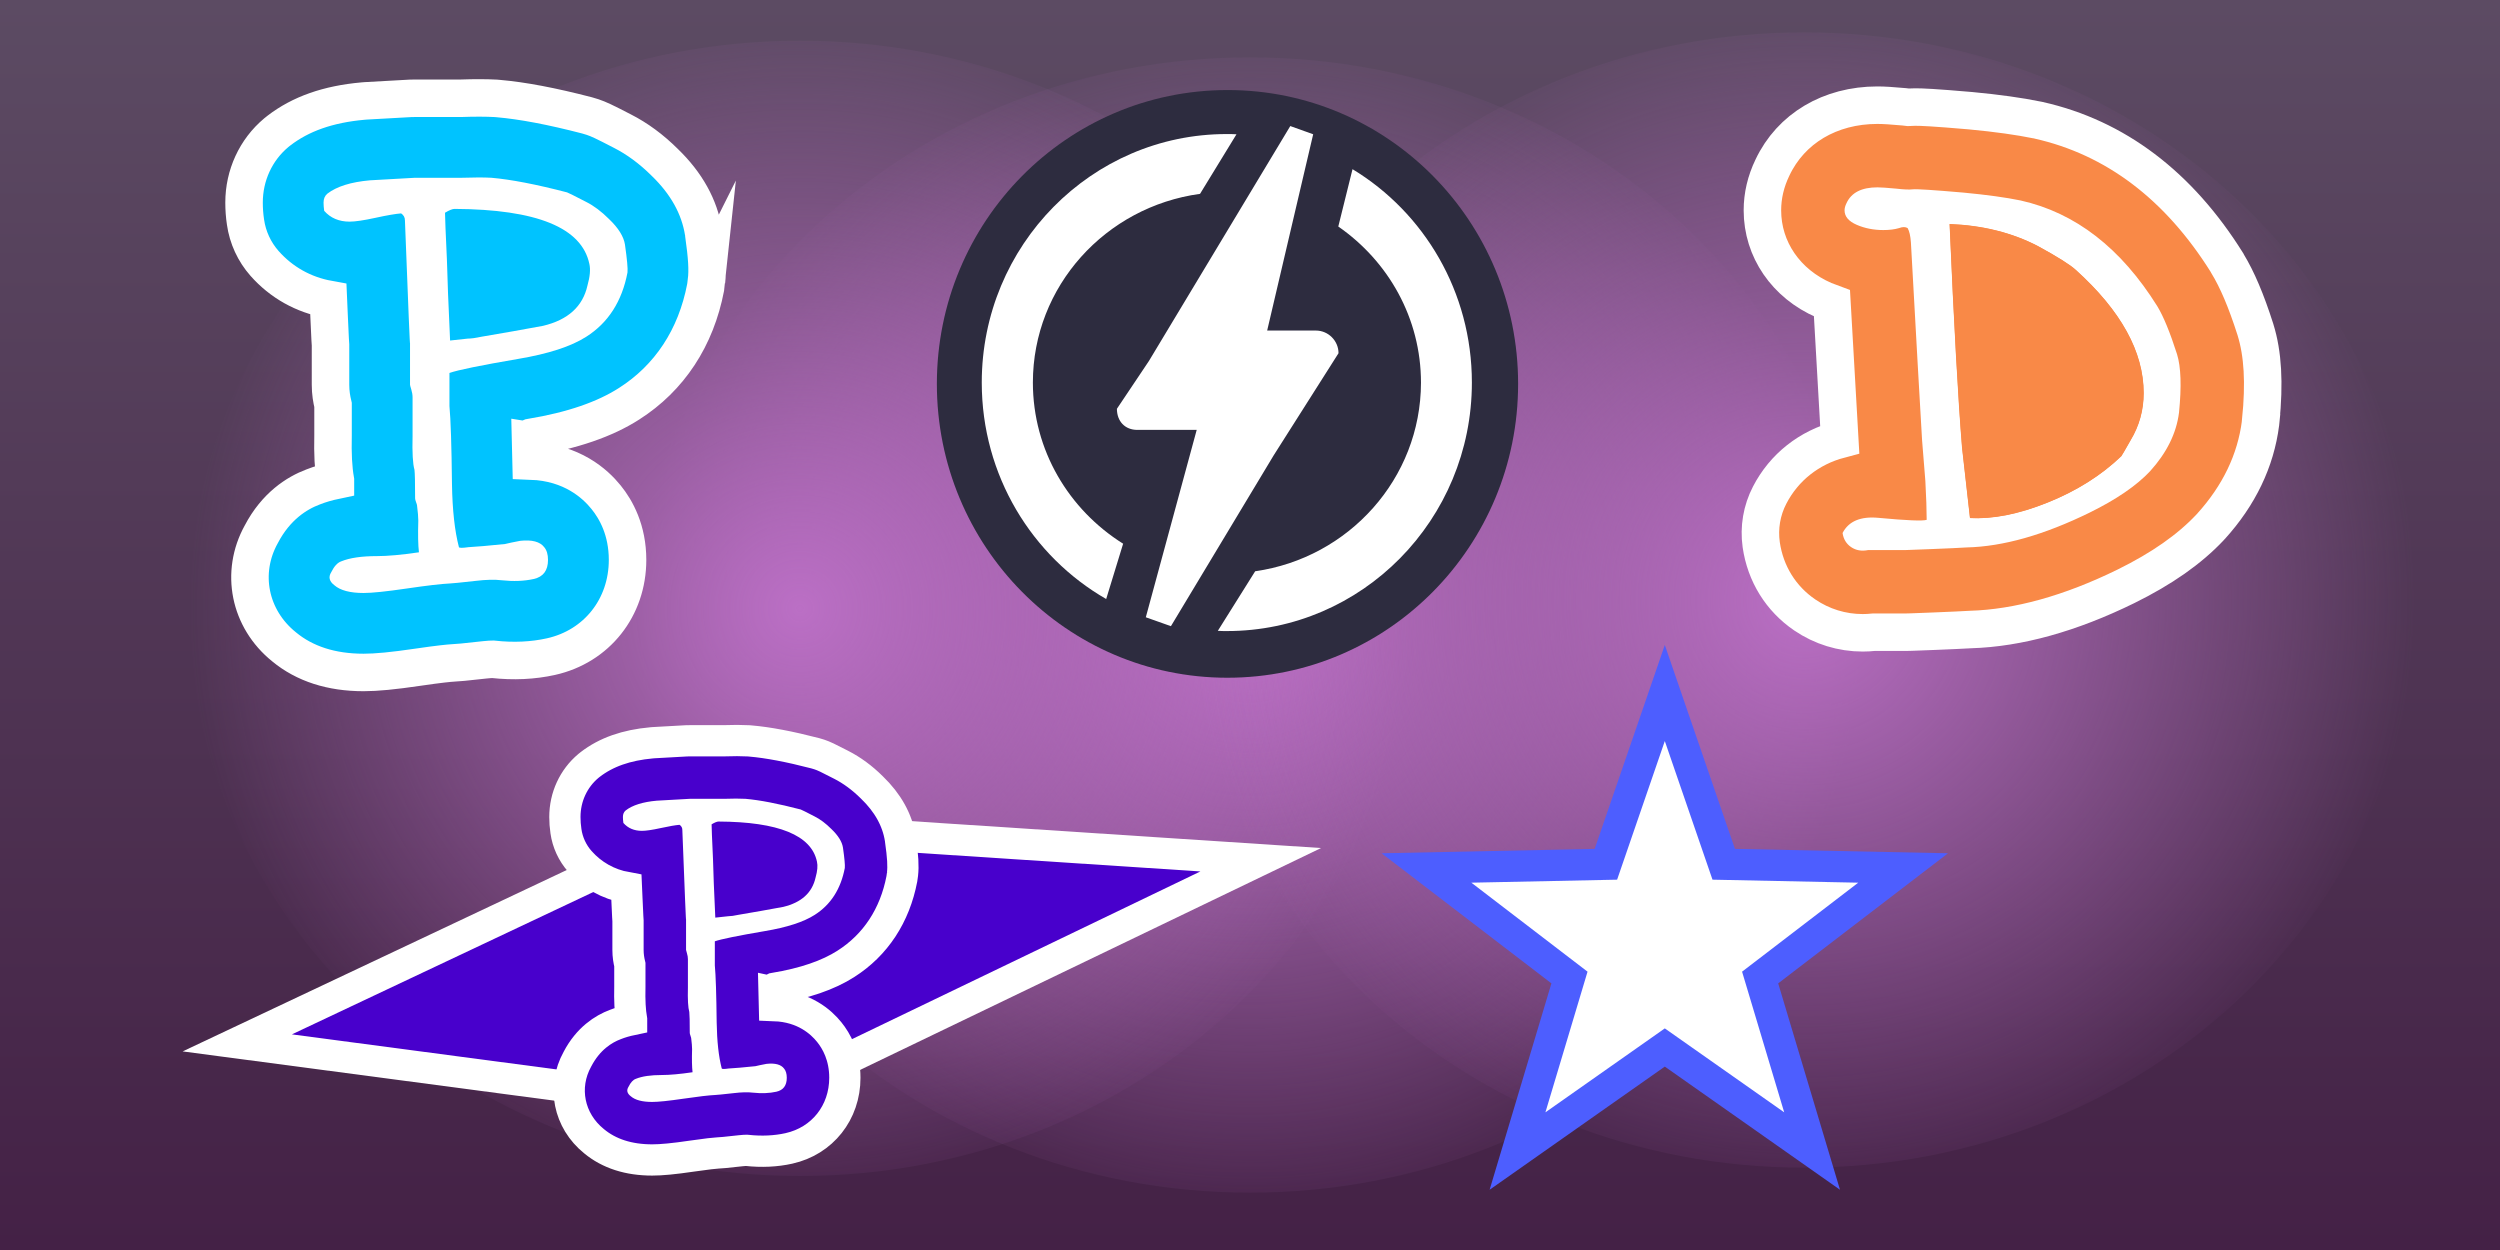
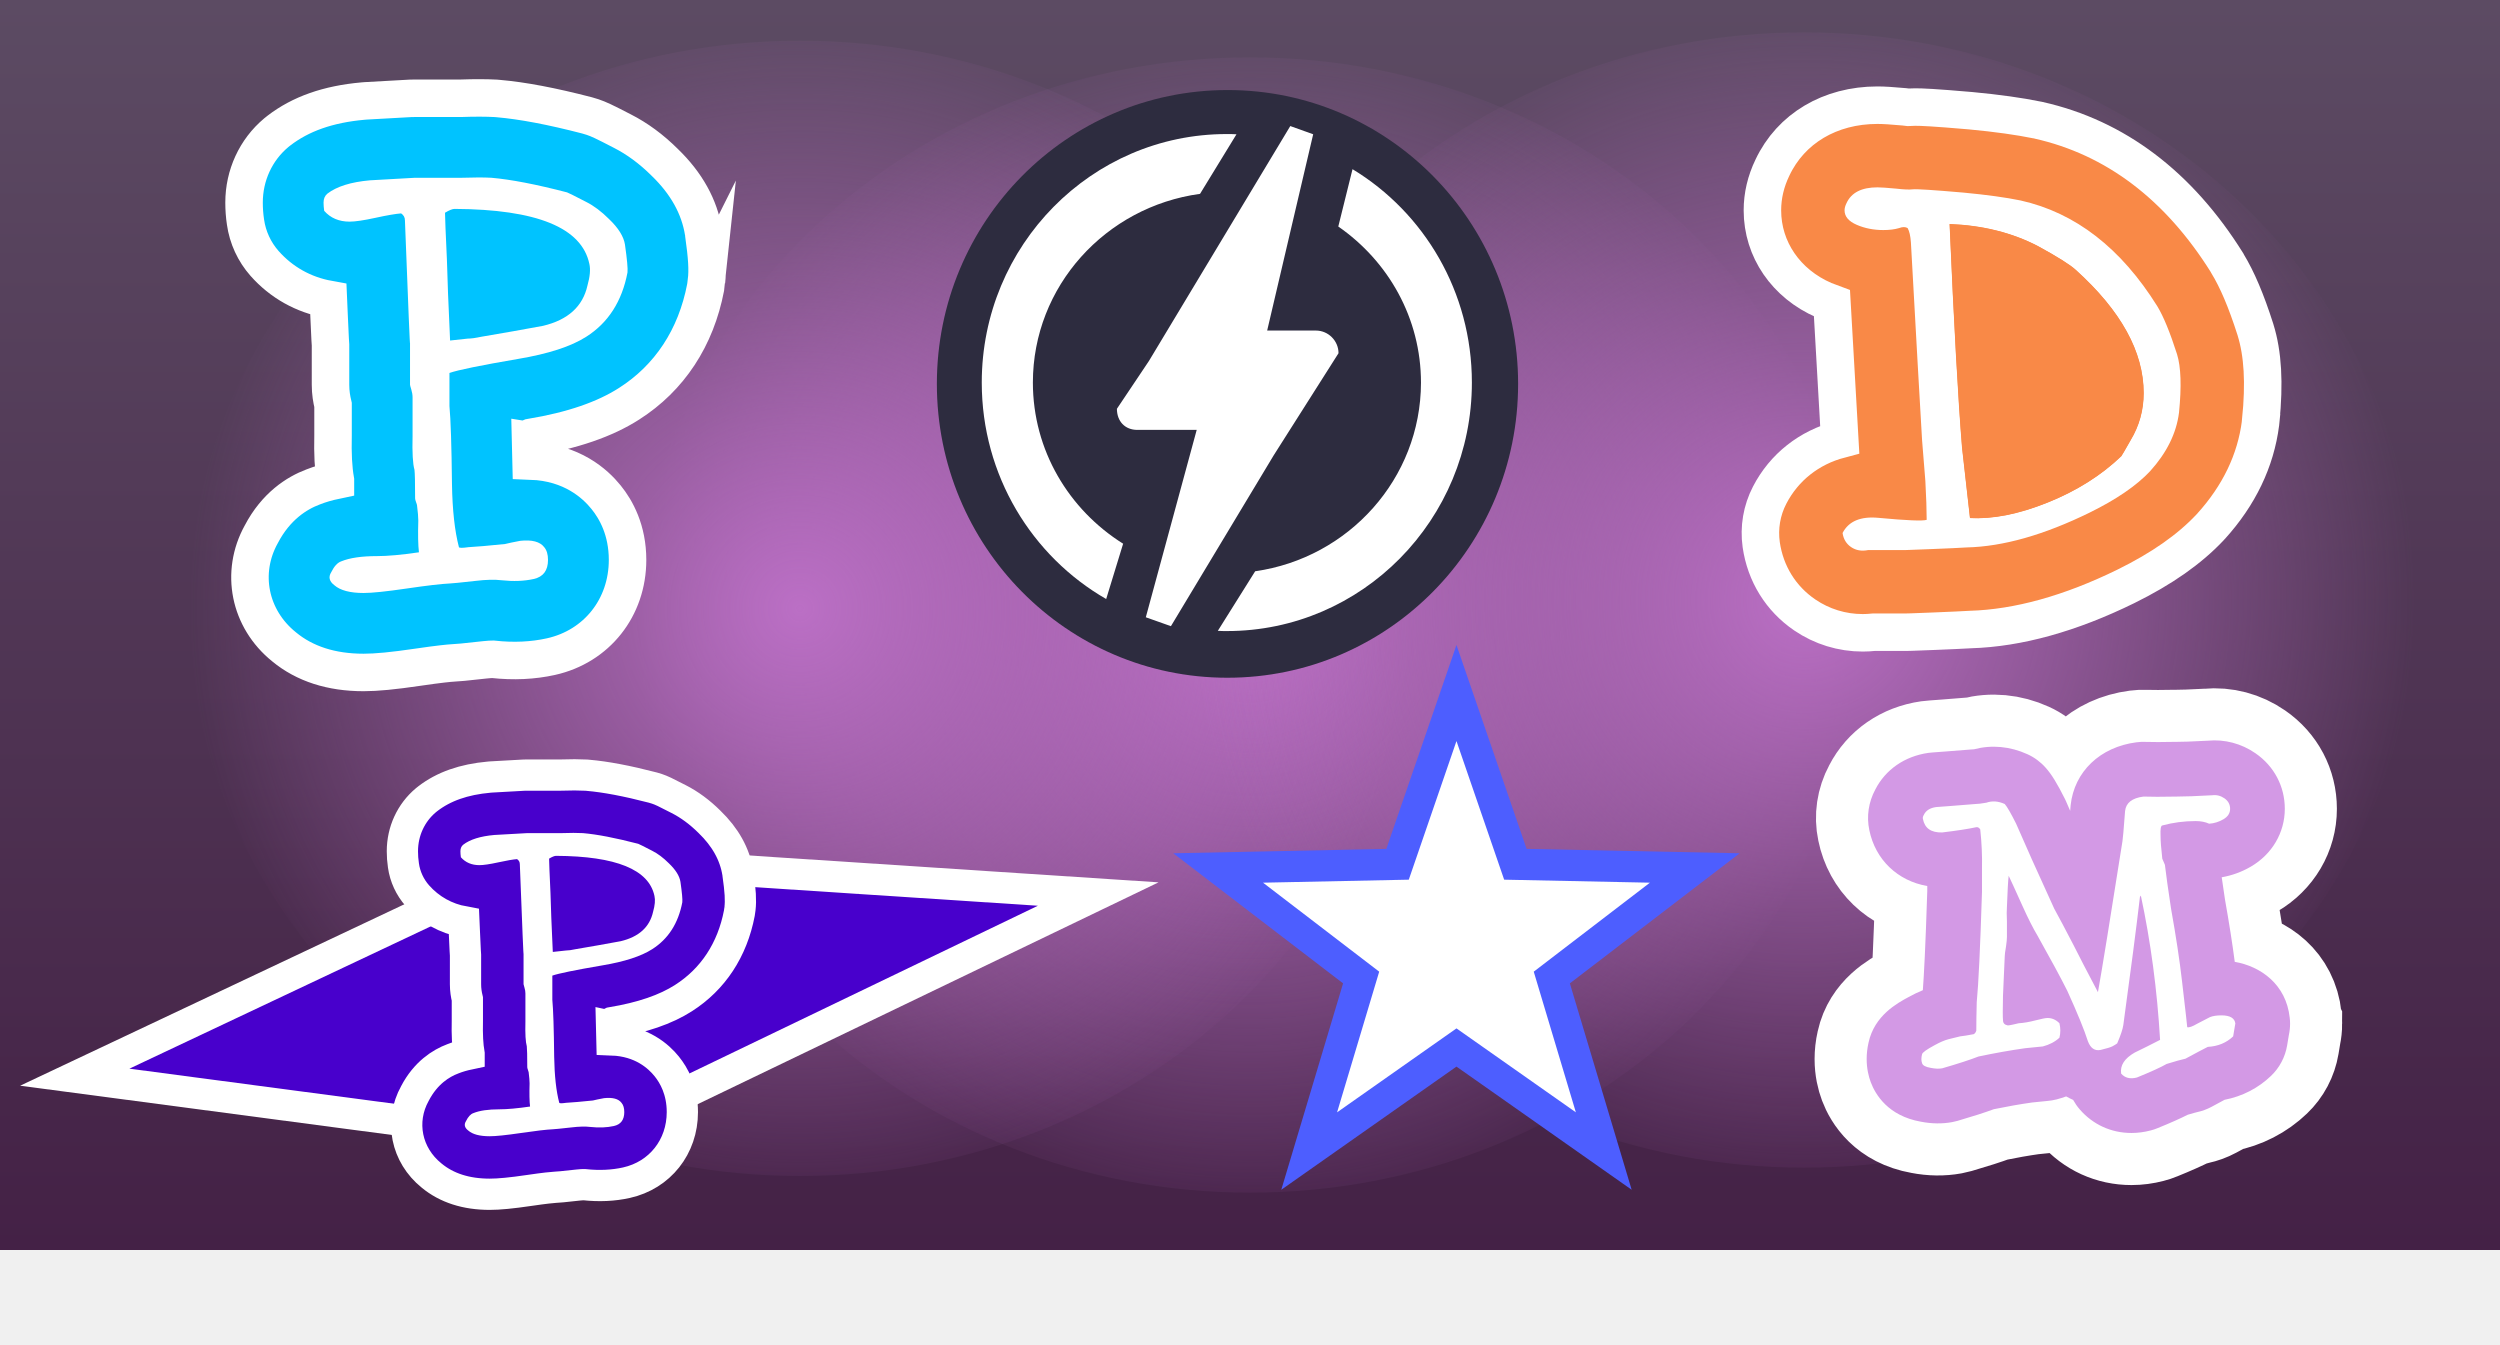
- <svg xmlns="http://www.w3.org/2000/svg" version="1.1" width="600" height="300" viewBox="0,0,600,300">
+ <svg xmlns="http://www.w3.org/2000/svg" version="1.1" width="600" height="322.714" viewBox="0,0,600,322.714">
  <defs>
-     <linearGradient x1="300" y1="0" x2="300" y2="300" gradientUnits="userSpaceOnUse" id="color-1">
+     <linearGradient x1="320" y1="30" x2="320" y2="330" gradientUnits="userSpaceOnUse" id="color-1">
      <stop offset="0" stop-color="#5c4b63" />
      <stop offset="1" stop-color="#442146" />
    </linearGradient>
-     <radialGradient cx="300" cy="150" r="146.65" gradientUnits="userSpaceOnUse" id="color-2">
+     <radialGradient cx="320" cy="180" r="146.65" gradientUnits="userSpaceOnUse" id="color-2">
      <stop offset="0" stop-color="#bb6fc5" />
      <stop offset="1" stop-color="#bb6fc5" stop-opacity="0" />
    </radialGradient>
-     <radialGradient cx="192" cy="146" r="146.65" gradientUnits="userSpaceOnUse" id="color-3">
+     <radialGradient cx="212" cy="176" r="146.65" gradientUnits="userSpaceOnUse" id="color-3">
      <stop offset="0" stop-color="#bb6fc5" />
      <stop offset="1" stop-color="#bb6fc5" stop-opacity="0" />
    </radialGradient>
-     <radialGradient cx="433" cy="144" r="146.65" gradientUnits="userSpaceOnUse" id="color-4">
+     <radialGradient cx="453" cy="174" r="146.65" gradientUnits="userSpaceOnUse" id="color-4">
      <stop offset="0" stop-color="#bb6fc5" />
      <stop offset="1" stop-color="#bb6fc5" stop-opacity="0" />
    </radialGradient>
  </defs>
-   <g stroke-miterlimit="10">
-     <path d="M0,300v-300h600v300z" fill="url(#color-1)" stroke="none" stroke-width="NaN" stroke-linecap="butt" />
-     <path d="M446.65,150c0,75.241 -65.657,136.237 -146.65,136.237c-80.992,0 -146.65,-60.995 -146.65,-136.237c0,-75.241 65.657,-136.237 146.65,-136.237c80.992,0 146.65,60.995 146.65,136.237z" fill="url(#color-2)" stroke="none" stroke-width="NaN" stroke-linecap="butt" />
-     <path d="M338.65,146c0,75.241 -65.657,136.237 -146.65,136.237c-80.992,0 -146.65,-60.995 -146.65,-136.237c0,-75.241 65.657,-136.237 146.65,-136.237c80.992,0 146.65,60.995 146.65,136.237z" fill="url(#color-3)" stroke="none" stroke-width="NaN" stroke-linecap="butt" />
-     <path d="M579.65,144c0,75.241 -65.657,136.237 -146.65,136.237c-80.992,0 -146.65,-60.995 -146.65,-136.237c0,-75.241 65.657,-136.237 146.65,-136.237c80.992,0 146.65,60.995 146.65,136.237z" fill="url(#color-4)" stroke="none" stroke-width="NaN" stroke-linecap="butt" />
-     <path d="M399.553,166.326l14.14,41.101l43.058,0.887l-34.319,26.289l12.471,41.649l-35.35,-24.854l-35.35,24.854l12.471,-41.649l-34.319,-26.289l43.058,-0.887z" fill="#ffffff" stroke="#4d5eff" stroke-width="7.5" stroke-linecap="butt" />
-     <g stroke-linecap="butt">
-       <path d="M169.558,67.495c-0.052,0.503 -0.122,0.989 -0.208,1.475c-2.308,12.093 -8.657,21.739 -18.373,27.933c-5.847,3.747 -13.567,6.402 -23.526,8.068c-0.035,0.017 -0.069,0.017 -0.104,0.017c0.052,1.7 0.104,3.591 0.139,5.656c9.733,0.364 15.32,5.396 17.974,8.692c2.412,2.967 5.153,7.911 5.153,15.042c0,11.433 -7.391,20.767 -18.39,23.214c-4.285,0.954 -8.952,1.18 -13.88,0.642h-0.104c-0.295,0 -0.867,0.017 -1.839,0.121c-5.101,0.573 -6.679,0.711 -7.686,0.746c-0.885,0.052 -3.175,0.26 -8.38,1.024c-5.986,0.885 -10.011,1.267 -13.064,1.267c-7.738,0 -14.157,-2.065 -19.102,-6.159c-8.345,-6.731 -10.549,-17.818 -5.465,-26.996c3.539,-6.766 8.553,-9.907 12.422,-11.364c1.666,-0.659 3.47,-1.18 5.378,-1.579v-0.017c-0.503,-2.88 -0.677,-6.298 -0.573,-10.843v-7.235c-0.33,-1.371 -0.607,-2.967 -0.607,-4.858v-9.542c-0.035,-0.451 -0.07,-0.919 -0.087,-1.388c-0.07,-1.249 -0.156,-3.14 -0.26,-5.639c-0.035,-1.18 -0.087,-2.498 -0.156,-3.938c-5.968,-1.076 -11.294,-4.043 -15.337,-8.623c-2.446,-2.776 -4.043,-6.228 -4.563,-9.907c-0.243,-1.596 -0.347,-3.175 -0.347,-4.684c0,-6.541 2.811,-12.648 7.72,-16.76c0.208,-0.173 0.399,-0.33 0.607,-0.486c5.239,-4.043 11.85,-6.367 20.195,-7.113c0.208,-0.017 0.416,-0.035 0.607,-0.052l10.861,-0.607c0.347,-0.017 0.711,-0.017 1.058,-0.017h10.965c3.383,-0.121 6.072,-0.104 8.414,0.017c0.191,0.017 0.399,0.035 0.59,0.052c5.795,0.503 12.769,1.822 21.322,4.043c0.434,0.121 0.885,0.26 1.319,0.399c1.527,0.521 2.672,1.058 7.131,3.366c3.557,1.804 6.974,4.32 10.149,7.477c5.239,5.049 8.362,10.687 9.334,16.777c0,0.087 0.017,0.174 0.035,0.278c0.815,5.708 0.989,8.727 0.677,11.503z" fill="#00c3ff" stroke="#ffffff" stroke-width="9" />
-       <path d="M150.598,65.397c-1.319,6.919 -4.615,12.056 -9.884,15.413c-3.65,2.342 -9.126,4.12 -16.423,5.342c-8.925,1.527 -14.397,2.646 -16.423,3.359v7.934c0.304,3.258 0.507,9.514 0.607,18.77c0.101,6.206 0.658,11.242 1.669,15.108c0.101,0.205 0.859,0.205 2.275,0c1.919,-0.101 4.851,-0.356 8.794,-0.762c0.808,-0.203 2.021,-0.458 3.64,-0.763c2.83,-0.305 4.749,0.205 5.76,1.527c0.606,0.713 0.909,1.732 0.909,3.054c0,2.545 -1.143,4.07 -3.433,4.579c-2.288,0.51 -4.861,0.611 -7.707,0.305c-1.627,-0.201 -3.716,-0.153 -6.256,0.153c-3.662,0.408 -5.697,0.611 -6.105,0.611c-2.136,0.104 -5.621,0.512 -10.453,1.222c-4.832,0.71 -8.267,1.069 -10.3,1.069c-3.258,0 -5.599,-0.623 -7.021,-1.863c-1.22,-0.932 -1.476,-1.967 -0.762,-3.105c0.71,-1.45 1.527,-2.33 2.441,-2.639c2.035,-0.829 4.882,-1.244 8.546,-1.244c2.542,0 5.899,-0.302 10.073,-0.913c-0.205,-1.726 -0.255,-4.263 -0.153,-7.616c0,-0.81 -0.104,-2.032 -0.305,-3.657c0,-0.101 -0.076,-0.352 -0.231,-0.758c-0.153,-0.406 -0.229,-0.711 -0.229,-0.916c0,-3.758 -0.052,-6.041 -0.153,-6.855c-0.406,-1.421 -0.559,-4.11 -0.458,-8.073c0,-5.585 0,-8.68 0,-9.291c0,-0.611 -0.102,-1.244 -0.305,-1.905c-0.205,-0.658 -0.305,-1.041 -0.305,-1.142v-10.207c0,1.83 -0.408,-7.918 -1.222,-29.244c0,-0.71 -0.305,-1.268 -0.914,-1.676c-1.324,0.102 -3.383,0.458 -6.18,1.067c-2.799,0.611 -4.86,0.914 -6.18,0.914c-2.545,0 -4.579,-0.862 -6.105,-2.594c-0.102,-0.71 -0.153,-1.372 -0.153,-1.985c0,-0.914 0.305,-1.626 0.914,-2.136c2.238,-1.728 5.647,-2.797 10.226,-3.204c3.56,-0.203 7.174,-0.404 10.835,-0.611c0.508,0 1.221,0 2.136,0c0.916,0 1.577,0 1.985,0c0.814,0 3.206,0 7.174,0c2.847,-0.102 5.187,-0.102 7.02,0c4.677,0.406 10.734,1.577 18.161,3.508c0.305,0.104 1.83,0.866 4.579,2.288c1.83,0.916 3.662,2.288 5.493,4.121c2.236,2.136 3.51,4.173 3.815,6.105c0.508,3.558 0.711,5.796 0.609,6.711zM141.443,63.325c-1.834,-8.689 -12.615,-13.085 -32.351,-13.189c-0.51,0 -1.274,0.309 -2.288,0.919c0,1.024 0.153,4.806 0.458,11.348c0.101,4.296 0.356,10.736 0.76,19.322c0.2,0 1.619,-0.153 4.254,-0.461c0.808,0 1.921,-0.153 3.34,-0.46c4.863,-0.817 9.775,-1.686 14.738,-2.608c5.973,-1.429 9.518,-4.65 10.634,-9.66c0.609,-2.146 0.762,-3.881 0.456,-5.212z" fill="#ffffff" stroke="none" stroke-width="2" />
-     </g>
-     <g stroke="none" stroke-width="1" stroke-linecap="butt">
-       <path d="M364.347,92.134c0,38.943 -31.207,70.524 -69.777,70.524c-38.569,0 -69.723,-31.581 -69.723,-70.524c0,-38.943 31.207,-70.524 69.777,-70.524c38.569,0 69.723,31.581 69.723,70.524z" fill="#2d2c3f" />
-       <path d="M281.021,150.281l-6.028,-2.134l12.216,-44.971h-14.243c-2.987,0 -4.908,-2.08 -4.908,-5.068l7.682,-11.469l33.928,-56.387l5.495,1.974l-11.043,47.105h11.683c2.987,0 5.441,2.454 5.441,5.441l-15.577,24.539zM353.251,91.814c0,32.915 -26.353,59.641 -58.787,59.641c-0.747,0 -1.44,0 -2.187,-0.053l8.962,-14.297c22.459,-3.201 39.743,-22.245 39.796,-45.237v0v0c0,-15.524 -7.842,-29.18 -19.845,-37.502l3.414,-13.763c17.177,10.402 28.647,29.447 28.647,51.212zM235.623,91.814c0,-32.915 26.353,-59.641 58.787,-59.641c0.8,0 1.547,0 2.347,0.053l-8.749,14.297c-22.672,3.094 -40.116,22.192 -40.116,45.291c0,16.271 8.642,30.514 21.659,38.676l-4.054,13.23c0,0 0,0 0,0.053c-17.818,-10.242 -29.874,-29.66 -29.874,-51.959z" fill="#ffffff" />
-     </g>
-     <g stroke-linecap="butt">
-       <path d="M542.581,101.011c-0.018,0.179 -0.036,0.359 -0.054,0.538c-1.147,9 -5.146,17.337 -11.887,24.777c-0.072,0.09 -0.161,0.179 -0.251,0.269c-4.948,5.253 -11.546,9.879 -20.17,14.128c-13.339,6.544 -25.871,10.022 -37.327,10.363c-1.793,0.108 -4.644,0.233 -8.516,0.394c-6.311,0.251 -6.508,0.251 -7.028,0.251h-7.638c-0.896,0.09 -1.775,0.143 -2.653,0.143c-5.002,0 -9.807,-1.488 -13.913,-4.285c-5.737,-3.908 -9.448,-9.897 -10.452,-16.871c-0.574,-4.07 0.126,-8.229 2.026,-11.887c3.478,-6.723 9.502,-11.421 16.817,-13.357c-0.412,-7.064 -1.04,-17.947 -1.865,-32.666c-0.645,-0.233 -1.273,-0.484 -1.9,-0.753c-9.126,-3.944 -14.791,-12.209 -14.791,-21.568c0,-3.514 0.807,-6.956 2.402,-10.255c4.428,-9.395 13.841,-14.988 25.19,-14.988c1.542,0 3.478,0.126 6.454,0.394c0.143,0.018 0.287,0.036 0.448,0.054c0.161,0.018 0.323,0.036 0.466,0.054c0.538,-0.036 1.094,-0.054 1.703,-0.054c1.631,0 4.357,0.108 13.303,0.879c6.472,0.61 11.654,1.345 15.974,2.223c0.108,0.036 0.233,0.054 0.341,0.072c18.431,4.142 33.634,15.634 45.234,34.19c0.036,0.072 0.072,0.143 0.108,0.215c2.331,3.837 4.464,8.839 6.669,15.723c0.018,0.072 0.036,0.126 0.054,0.179c1.775,5.737 2.169,12.676 1.255,21.837z" fill="#f98947" stroke="#ffffff" stroke-width="9" />
-       <path d="M522.96,99.055c-0.631,4.943 -2.946,9.621 -6.94,14.036c-3.259,3.469 -8.097,6.781 -14.508,9.934c-10.936,5.362 -20.765,8.15 -29.489,8.358c-1.682,0.108 -4.495,0.237 -8.437,0.394c-3.943,0.158 -6.019,0.237 -6.23,0.237h-8.988c-1.578,0.317 -2.946,0.081 -4.1,-0.71c-1.156,-0.787 -1.838,-1.917 -2.051,-3.39c1.474,-2.84 4.362,-4.048 8.674,-3.627c6.727,0.631 10.567,0.787 11.512,0.473c0,-2.311 -0.106,-5.414 -0.316,-9.303c-0.42,-5.362 -0.685,-8.62 -0.787,-9.778c-0.527,-8.832 -1.42,-24.652 -2.68,-47.468c-0.108,-1.578 -0.369,-2.732 -0.789,-3.471c-0.527,-0.316 -1.21,-0.316 -2.051,0c-1.051,0.316 -2.313,0.473 -3.783,0.473c-2.315,0 -4.445,-0.418 -6.386,-1.26c-1.945,-0.841 -2.917,-1.995 -2.917,-3.471c0,-0.525 0.158,-1.103 0.473,-1.736c1.158,-2.523 3.625,-3.783 7.412,-3.783c0.841,0 2.365,0.106 4.574,0.316c1.787,0.212 3.1,0.262 3.943,0.158c0.841,-0.104 4.889,0.158 12.141,0.787c5.572,0.527 10.146,1.158 13.721,1.893c13.14,2.946 24.073,11.408 32.802,25.391c1.47,2.42 3.046,6.255 4.731,11.512c0.943,3.05 1.101,7.725 0.47,14.035zM511.29,105.678c2.101,-3.469 3.155,-7.254 3.155,-11.354c0,-9.88 -5.416,-19.713 -16.243,-29.489c-1.368,-1.262 -4.366,-3.155 -8.989,-5.678c-6.205,-3.256 -13.301,-5.045 -21.29,-5.361c1.051,24.182 2.051,42.053 2.996,53.617c0.42,3.785 1.051,9.411 1.893,16.874c5.466,0.316 11.672,-0.92 18.61,-3.706c6.938,-2.784 12.824,-6.49 17.663,-11.118c0.1,-0.104 0.839,-1.366 2.205,-3.787z" fill="#ffffff" stroke="none" stroke-width="1" />
-       <path d="M509.118,109.502c-4.839,4.627 -10.758,8.346 -17.696,11.13c-6.938,2.786 -13.167,4.016 -18.633,3.7c-0.843,-7.464 -1.488,-13.1 -1.907,-16.885c-0.945,-11.564 -1.936,-29.511 -2.986,-53.693c7.989,0.316 15.109,2.097 21.314,5.353c4.624,2.523 7.639,4.418 9.007,5.68c10.827,9.776 16.278,19.668 16.278,29.548c0,4.1 -1.064,7.906 -3.166,11.375c-1.366,2.42 -2.11,3.688 -2.211,3.792z" fill="#f98947" stroke="none" stroke-width="0.5" />
-     </g>
-     <g>
-       <path d="M56.943,250.293l111.697,-52.746l133.933,8.791l-124.625,59.986z" fill="#4800cc" stroke="#ffffff" stroke-width="7.5" stroke-linecap="round" />
-       <path d="M216.597,209.842c-0.038,0.367 -0.089,0.722 -0.152,1.077c-1.685,8.828 -6.32,15.87 -13.413,20.392c-4.268,2.736 -9.905,4.674 -17.175,5.89c-0.025,0.013 -0.051,0.013 -0.076,0.013c0.038,1.241 0.076,2.622 0.101,4.129c7.106,0.266 11.184,3.939 13.122,6.346c1.761,2.166 3.762,5.776 3.762,10.981c0,8.347 -5.396,15.161 -13.426,16.947c-3.129,0.697 -6.536,0.861 -10.133,0.469h-0.076c-0.215,0 -0.633,0.013 -1.343,0.089c-3.724,0.418 -4.876,0.519 -5.611,0.545c-0.646,0.038 -2.318,0.19 -6.118,0.747c-4.37,0.646 -7.308,0.925 -9.537,0.925c-5.649,0 -10.335,-1.507 -13.945,-4.496c-6.092,-4.914 -7.701,-13.008 -3.99,-19.708c2.584,-4.94 6.244,-7.232 9.069,-8.296c1.216,-0.481 2.533,-0.861 3.926,-1.153v-0.013c-0.367,-2.103 -0.494,-4.598 -0.418,-7.916v-5.282c-0.241,-1.001 -0.443,-2.166 -0.443,-3.546v-6.966c-0.025,-0.329 -0.051,-0.671 -0.063,-1.013c-0.051,-0.912 -0.114,-2.293 -0.19,-4.116c-0.025,-0.861 -0.063,-1.824 -0.114,-2.875c-4.357,-0.785 -8.245,-2.951 -11.197,-6.295c-1.786,-2.026 -2.951,-4.547 -3.331,-7.232c-0.177,-1.165 -0.253,-2.318 -0.253,-3.42c0,-4.775 2.052,-9.233 5.636,-12.235c0.152,-0.127 0.291,-0.241 0.443,-0.355c3.825,-2.951 8.651,-4.649 14.743,-5.193c0.152,-0.013 0.304,-0.025 0.443,-0.038l7.929,-0.443c0.253,-0.013 0.519,-0.013 0.773,-0.013h8.005c2.47,-0.089 4.433,-0.076 6.143,0.013c0.139,0.013 0.291,0.025 0.431,0.038c4.23,0.367 9.322,1.33 15.566,2.951c0.317,0.089 0.646,0.19 0.963,0.291c1.115,0.38 1.951,0.773 5.206,2.457c2.596,1.317 5.092,3.154 7.41,5.459c3.825,3.686 6.105,7.802 6.814,12.248c0,0.063 0.013,0.127 0.025,0.203c0.595,4.167 0.722,6.371 0.494,8.398z" fill="#4800cc" stroke="#ffffff" stroke-width="7.5" stroke-linecap="butt" />
-       <path d="M202.756,208.311c-0.963,5.051 -3.369,8.802 -7.216,11.252c-2.665,1.71 -6.662,3.008 -11.99,3.9c-6.515,1.115 -10.51,1.932 -11.99,2.452v5.792c0.222,2.379 0.37,6.946 0.443,13.703c0.074,4.531 0.48,8.207 1.218,11.03c0.074,0.149 0.627,0.149 1.66,0c1.401,-0.074 3.541,-0.26 6.42,-0.556c0.59,-0.148 1.476,-0.334 2.657,-0.557c2.066,-0.223 3.467,0.149 4.205,1.115c0.442,0.521 0.664,1.264 0.664,2.229c0,1.858 -0.835,2.971 -2.507,3.343c-1.671,0.372 -3.549,0.446 -5.626,0.223c-1.188,-0.147 -2.713,-0.111 -4.567,0.111c-2.674,0.298 -4.159,0.446 -4.457,0.446c-1.559,0.076 -4.104,0.374 -7.631,0.892c-3.527,0.518 -6.035,0.78 -7.52,0.78c-2.379,0 -4.087,-0.455 -5.126,-1.36c-0.891,-0.68 -1.078,-1.436 -0.556,-2.267c0.518,-1.059 1.115,-1.701 1.782,-1.927c1.486,-0.605 3.564,-0.908 6.239,-0.908c1.855,0 4.306,-0.22 7.354,-0.666c-0.149,-1.26 -0.186,-3.112 -0.111,-5.56c0,-0.591 -0.076,-1.483 -0.223,-2.67c0,-0.074 -0.056,-0.257 -0.168,-0.554c-0.111,-0.296 -0.167,-0.519 -0.167,-0.669c0,-2.743 -0.038,-4.41 -0.111,-5.004c-0.296,-1.037 -0.408,-3.001 -0.334,-5.893c0,-4.077 0,-6.337 0,-6.783c0,-0.446 -0.075,-0.908 -0.223,-1.391c-0.149,-0.48 -0.223,-0.76 -0.223,-0.834v-7.451c0,1.336 -0.298,-5.781 -0.892,-21.35c0,-0.518 -0.223,-0.926 -0.668,-1.223c-0.966,0.075 -2.47,0.334 -4.512,0.779c-2.043,0.446 -3.548,0.668 -4.512,0.668c-1.858,0 -3.343,-0.629 -4.457,-1.893c-0.075,-0.518 -0.111,-1.002 -0.111,-1.449c0,-0.668 0.223,-1.187 0.667,-1.559c1.634,-1.262 4.123,-2.042 7.465,-2.339c2.599,-0.148 5.237,-0.295 7.91,-0.446c0.371,0 0.892,0 1.559,0c0.669,0 1.151,0 1.449,0c0.594,0 2.341,0 5.237,0c2.078,-0.075 3.787,-0.075 5.125,0c3.415,0.296 7.836,1.151 13.259,2.561c0.223,0.076 1.336,0.632 3.343,1.671c1.336,0.669 2.674,1.671 4.01,3.008c1.633,1.559 2.562,3.046 2.785,4.457c0.371,2.598 0.519,4.232 0.445,4.899zM196.072,206.798c-1.339,-6.343 -9.209,-9.553 -23.618,-9.629c-0.372,0 -0.93,0.225 -1.671,0.671c0,0.747 0.111,3.508 0.334,8.285c0.074,3.136 0.26,7.838 0.555,14.106c0.146,0 1.182,-0.111 3.106,-0.337c0.59,0 1.402,-0.112 2.438,-0.336c3.55,-0.597 7.136,-1.231 10.76,-1.904c4.361,-1.044 6.949,-3.394 7.763,-7.052c0.445,-1.567 0.556,-2.833 0.333,-3.805z" fill="#ffffff" stroke="none" stroke-width="2" stroke-linecap="butt" />
+   <g transform="translate(-20,-30)">
+     <g stroke-miterlimit="10">
+       <path d="M20,330v-300h600v300z" fill="url(#color-1)" stroke="none" stroke-width="NaN" stroke-linecap="butt" />
+       <path d="M466.65,180c0,75.241 -65.657,136.237 -146.65,136.237c-80.992,0 -146.65,-60.995 -146.65,-136.237c0,-75.241 65.657,-136.237 146.65,-136.237c80.992,0 146.65,60.995 146.65,136.237z" fill="url(#color-2)" stroke="none" stroke-width="NaN" stroke-linecap="butt" />
+       <path d="M358.65,176c0,75.241 -65.657,136.237 -146.65,136.237c-80.992,0 -146.65,-60.995 -146.65,-136.237c0,-75.241 65.657,-136.237 146.65,-136.237c80.992,0 146.65,60.995 146.65,136.237z" fill="url(#color-3)" stroke="none" stroke-width="NaN" stroke-linecap="butt" />
+       <path d="M599.65,174c0,75.241 -65.657,136.237 -146.65,136.237c-80.992,0 -146.65,-60.995 -146.65,-136.237c0,-75.241 65.657,-136.237 146.65,-136.237c80.992,0 146.65,60.995 146.65,136.237z" fill="url(#color-4)" stroke="none" stroke-width="NaN" stroke-linecap="butt" />
+       <path d="M369.553,196.326l14.14,41.101l43.058,0.887l-34.319,26.289l12.471,41.649l-35.35,-24.854l-35.35,24.854l12.471,-41.649l-34.319,-26.289l43.058,-0.887z" fill="#ffffff" stroke="#4d5eff" stroke-width="7.5" stroke-linecap="butt" />
+       <g stroke-linecap="butt">
+         <path d="M189.558,97.495c-0.052,0.503 -0.122,0.989 -0.208,1.475c-2.308,12.093 -8.657,21.739 -18.373,27.933c-5.847,3.747 -13.567,6.402 -23.526,8.068c-0.035,0.017 -0.069,0.017 -0.104,0.017c0.052,1.7 0.104,3.591 0.139,5.656c9.733,0.364 15.32,5.396 17.974,8.692c2.412,2.967 5.153,7.911 5.153,15.042c0,11.433 -7.391,20.767 -18.39,23.214c-4.285,0.954 -8.952,1.18 -13.88,0.642h-0.104c-0.295,0 -0.867,0.017 -1.839,0.121c-5.101,0.573 -6.679,0.711 -7.686,0.746c-0.885,0.052 -3.175,0.26 -8.38,1.024c-5.986,0.885 -10.011,1.267 -13.064,1.267c-7.738,0 -14.157,-2.065 -19.102,-6.159c-8.345,-6.731 -10.549,-17.818 -5.465,-26.996c3.539,-6.766 8.553,-9.907 12.422,-11.364c1.666,-0.659 3.47,-1.18 5.378,-1.579v-0.017c-0.503,-2.88 -0.677,-6.298 -0.573,-10.843v-7.235c-0.33,-1.371 -0.607,-2.967 -0.607,-4.858v-9.542c-0.035,-0.451 -0.07,-0.919 -0.087,-1.388c-0.07,-1.249 -0.156,-3.14 -0.26,-5.639c-0.035,-1.18 -0.087,-2.498 -0.156,-3.938c-5.968,-1.076 -11.294,-4.043 -15.337,-8.623c-2.446,-2.776 -4.043,-6.228 -4.563,-9.907c-0.243,-1.596 -0.347,-3.175 -0.347,-4.684c0,-6.541 2.811,-12.648 7.72,-16.76c0.208,-0.173 0.399,-0.33 0.607,-0.486c5.239,-4.043 11.85,-6.367 20.195,-7.113c0.208,-0.017 0.416,-0.035 0.607,-0.052l10.861,-0.607c0.347,-0.017 0.711,-0.017 1.058,-0.017h10.965c3.383,-0.121 6.072,-0.104 8.414,0.017c0.191,0.017 0.399,0.035 0.59,0.052c5.795,0.503 12.769,1.822 21.322,4.043c0.434,0.121 0.885,0.26 1.319,0.399c1.527,0.521 2.672,1.058 7.131,3.366c3.557,1.804 6.974,4.32 10.149,7.477c5.239,5.049 8.362,10.687 9.334,16.777c0,0.087 0.017,0.174 0.035,0.278c0.815,5.708 0.989,8.727 0.677,11.503z" fill="#00c3ff" stroke="#ffffff" stroke-width="9" />
+         <path d="M170.598,95.397c-1.319,6.919 -4.615,12.056 -9.884,15.413c-3.65,2.342 -9.126,4.12 -16.423,5.342c-8.925,1.527 -14.397,2.646 -16.423,3.359v7.934c0.304,3.258 0.507,9.514 0.607,18.77c0.101,6.206 0.658,11.242 1.669,15.108c0.101,0.205 0.859,0.205 2.275,0c1.919,-0.101 4.851,-0.356 8.794,-0.762c0.808,-0.203 2.021,-0.458 3.64,-0.763c2.83,-0.305 4.749,0.205 5.76,1.527c0.606,0.713 0.909,1.732 0.909,3.054c0,2.545 -1.143,4.07 -3.433,4.579c-2.288,0.51 -4.861,0.611 -7.707,0.305c-1.627,-0.201 -3.716,-0.153 -6.256,0.153c-3.662,0.408 -5.697,0.611 -6.105,0.611c-2.136,0.104 -5.621,0.512 -10.453,1.222c-4.832,0.71 -8.267,1.069 -10.3,1.069c-3.258,0 -5.599,-0.623 -7.021,-1.863c-1.22,-0.932 -1.476,-1.967 -0.762,-3.105c0.71,-1.45 1.527,-2.33 2.441,-2.639c2.035,-0.829 4.882,-1.244 8.546,-1.244c2.542,0 5.899,-0.302 10.073,-0.913c-0.205,-1.726 -0.255,-4.263 -0.153,-7.616c0,-0.81 -0.104,-2.032 -0.305,-3.657c0,-0.101 -0.076,-0.352 -0.231,-0.758c-0.153,-0.406 -0.229,-0.711 -0.229,-0.916c0,-3.758 -0.052,-6.041 -0.153,-6.855c-0.406,-1.421 -0.559,-4.11 -0.458,-8.073c0,-5.585 0,-8.68 0,-9.291c0,-0.611 -0.102,-1.244 -0.305,-1.905c-0.205,-0.658 -0.305,-1.041 -0.305,-1.142v-10.207c0,1.83 -0.408,-7.918 -1.222,-29.244c0,-0.71 -0.305,-1.268 -0.914,-1.676c-1.324,0.102 -3.383,0.458 -6.18,1.067c-2.799,0.611 -4.86,0.914 -6.18,0.914c-2.545,0 -4.579,-0.862 -6.105,-2.594c-0.102,-0.71 -0.153,-1.372 -0.153,-1.985c0,-0.914 0.305,-1.626 0.914,-2.136c2.238,-1.728 5.647,-2.797 10.226,-3.204c3.56,-0.203 7.174,-0.404 10.835,-0.611c0.508,0 1.221,0 2.136,0c0.916,0 1.577,0 1.985,0c0.814,0 3.206,0 7.174,0c2.847,-0.102 5.187,-0.102 7.02,0c4.677,0.406 10.734,1.577 18.161,3.508c0.305,0.104 1.83,0.866 4.579,2.288c1.83,0.916 3.662,2.288 5.493,4.121c2.236,2.136 3.51,4.173 3.815,6.105c0.508,3.558 0.711,5.796 0.609,6.711zM161.443,93.325c-1.834,-8.689 -12.615,-13.085 -32.351,-13.189c-0.51,0 -1.274,0.309 -2.288,0.919c0,1.024 0.153,4.806 0.458,11.348c0.101,4.296 0.356,10.736 0.76,19.322c0.2,0 1.619,-0.153 4.254,-0.461c0.808,0 1.921,-0.153 3.34,-0.46c4.863,-0.817 9.775,-1.686 14.738,-2.608c5.973,-1.429 9.518,-4.65 10.634,-9.66c0.609,-2.146 0.762,-3.881 0.456,-5.212z" fill="#ffffff" stroke="none" stroke-width="2" />
+       </g>
+       <g stroke="none" stroke-width="1" stroke-linecap="butt">
+         <path d="M384.347,122.134c0,38.943 -31.207,70.524 -69.777,70.524c-38.569,0 -69.723,-31.581 -69.723,-70.524c0,-38.943 31.207,-70.524 69.777,-70.524c38.569,0 69.723,31.581 69.723,70.524z" fill="#2d2c3f" />
+         <path d="M301.021,180.281l-6.028,-2.134l12.216,-44.971h-14.243c-2.987,0 -4.908,-2.08 -4.908,-5.068l7.682,-11.469l33.928,-56.387l5.495,1.974l-11.043,47.105h11.683c2.987,0 5.441,2.454 5.441,5.441l-15.577,24.539zM373.251,121.814c0,32.915 -26.353,59.641 -58.787,59.641c-0.747,0 -1.44,0 -2.187,-0.053l8.962,-14.297c22.459,-3.201 39.743,-22.245 39.796,-45.237v0v0c0,-15.524 -7.842,-29.18 -19.845,-37.502l3.414,-13.763c17.177,10.402 28.647,29.447 28.647,51.212zM255.623,121.814c0,-32.915 26.353,-59.641 58.787,-59.641c0.8,0 1.547,0 2.347,0.053l-8.749,14.297c-22.672,3.094 -40.116,22.192 -40.116,45.291c0,16.271 8.642,30.514 21.659,38.676l-4.054,13.23c0,0 0,0 0,0.053c-17.818,-10.242 -29.874,-29.66 -29.874,-51.959z" fill="#ffffff" />
+       </g>
+       <g stroke-linecap="butt">
+         <path d="M562.581,131.012c-0.018,0.179 -0.036,0.359 -0.054,0.538c-1.147,9 -5.146,17.337 -11.887,24.777c-0.072,0.09 -0.161,0.179 -0.251,0.269c-4.948,5.253 -11.546,9.879 -20.17,14.128c-13.339,6.544 -25.871,10.022 -37.327,10.363c-1.793,0.108 -4.644,0.233 -8.516,0.394c-6.311,0.251 -6.508,0.251 -7.028,0.251h-7.638c-0.896,0.09 -1.775,0.143 -2.653,0.143c-5.002,0 -9.807,-1.488 -13.913,-4.285c-5.737,-3.908 -9.448,-9.897 -10.452,-16.871c-0.574,-4.07 0.126,-8.229 2.026,-11.887c3.478,-6.723 9.502,-11.421 16.817,-13.357c-0.412,-7.064 -1.04,-17.947 -1.865,-32.666c-0.645,-0.233 -1.273,-0.484 -1.9,-0.753c-9.126,-3.944 -14.791,-12.209 -14.791,-21.568c0,-3.514 0.807,-6.956 2.402,-10.255c4.428,-9.395 13.841,-14.988 25.19,-14.988c1.542,0 3.478,0.126 6.454,0.394c0.143,0.018 0.287,0.036 0.448,0.054c0.161,0.018 0.323,0.036 0.466,0.054c0.538,-0.036 1.094,-0.054 1.703,-0.054c1.631,0 4.357,0.108 13.303,0.879c6.472,0.61 11.654,1.345 15.974,2.223c0.108,0.036 0.233,0.054 0.341,0.072c18.431,4.142 33.634,15.634 45.234,34.19c0.036,0.072 0.072,0.143 0.108,0.215c2.331,3.837 4.464,8.839 6.669,15.723c0.018,0.072 0.036,0.126 0.054,0.179c1.775,5.737 2.169,12.676 1.255,21.837z" fill="#f98947" stroke="#ffffff" stroke-width="9" />
+         <path d="M542.96,129.055c-0.631,4.943 -2.946,9.621 -6.94,14.036c-3.259,3.469 -8.097,6.781 -14.508,9.934c-10.936,5.362 -20.765,8.15 -29.489,8.358c-1.682,0.108 -4.495,0.237 -8.437,0.394c-3.943,0.158 -6.019,0.237 -6.23,0.237h-8.988c-1.578,0.317 -2.946,0.081 -4.1,-0.71c-1.156,-0.787 -1.838,-1.917 -2.051,-3.39c1.474,-2.84 4.362,-4.048 8.674,-3.627c6.727,0.631 10.567,0.787 11.512,0.473c0,-2.311 -0.106,-5.414 -0.316,-9.303c-0.42,-5.362 -0.685,-8.62 -0.787,-9.778c-0.527,-8.832 -1.42,-24.652 -2.68,-47.468c-0.108,-1.578 -0.369,-2.732 -0.789,-3.471c-0.527,-0.316 -1.21,-0.316 -2.051,0c-1.051,0.316 -2.313,0.473 -3.783,0.473c-2.315,0 -4.445,-0.418 -6.386,-1.26c-1.945,-0.841 -2.917,-1.995 -2.917,-3.471c0,-0.525 0.158,-1.103 0.473,-1.736c1.158,-2.523 3.625,-3.783 7.412,-3.783c0.841,0 2.365,0.106 4.574,0.316c1.787,0.212 3.1,0.262 3.943,0.158c0.841,-0.104 4.889,0.158 12.141,0.787c5.572,0.527 10.146,1.158 13.721,1.893c13.14,2.946 24.073,11.408 32.802,25.391c1.47,2.42 3.046,6.255 4.731,11.512c0.943,3.05 1.101,7.725 0.47,14.035zM531.29,135.678c2.101,-3.469 3.155,-7.254 3.155,-11.354c0,-9.88 -5.416,-19.713 -16.243,-29.489c-1.368,-1.262 -4.366,-3.155 -8.989,-5.678c-6.205,-3.256 -13.301,-5.045 -21.29,-5.361c1.051,24.182 2.051,42.053 2.996,53.617c0.42,3.785 1.051,9.411 1.893,16.874c5.466,0.316 11.672,-0.92 18.61,-3.706c6.938,-2.784 12.824,-6.49 17.663,-11.118c0.1,-0.104 0.839,-1.366 2.205,-3.787z" fill="#ffffff" stroke="none" stroke-width="1" />
+         <path d="M529.118,139.502c-4.839,4.627 -10.758,8.346 -17.696,11.13c-6.938,2.786 -13.167,4.016 -18.633,3.7c-0.843,-7.464 -1.488,-13.1 -1.907,-16.885c-0.945,-11.564 -1.936,-29.511 -2.986,-53.693c7.989,0.316 15.109,2.097 21.314,5.353c4.624,2.523 7.639,4.418 9.007,5.68c10.827,9.776 16.278,19.668 16.278,29.548c0,4.1 -1.064,7.906 -3.166,11.375c-1.366,2.42 -2.11,3.688 -2.211,3.792z" fill="#f98947" stroke="none" stroke-width="0.5" />
+       </g>
+       <g>
+         <path d="M37.943,288.525l111.697,-52.746l133.933,8.791l-124.625,59.986z" fill="#4800cc" stroke="#ffffff" stroke-width="7.5" stroke-linecap="round" />
+         <path d="M197.597,248.074c-0.038,0.367 -0.089,0.722 -0.152,1.077c-1.685,8.828 -6.32,15.87 -13.413,20.392c-4.268,2.736 -9.905,4.674 -17.175,5.89c-0.025,0.013 -0.051,0.013 -0.076,0.013c0.038,1.241 0.076,2.622 0.101,4.129c7.106,0.266 11.184,3.939 13.122,6.346c1.761,2.166 3.762,5.776 3.762,10.981c0,8.347 -5.396,15.161 -13.426,16.947c-3.129,0.697 -6.536,0.861 -10.133,0.469h-0.076c-0.215,0 -0.633,0.013 -1.343,0.089c-3.724,0.418 -4.876,0.519 -5.611,0.545c-0.646,0.038 -2.318,0.19 -6.118,0.747c-4.37,0.646 -7.308,0.925 -9.537,0.925c-5.649,0 -10.335,-1.507 -13.945,-4.496c-6.092,-4.914 -7.701,-13.008 -3.99,-19.708c2.584,-4.94 6.244,-7.232 9.069,-8.296c1.216,-0.481 2.533,-0.861 3.926,-1.153v-0.013c-0.367,-2.103 -0.494,-4.598 -0.418,-7.916v-5.282c-0.241,-1.001 -0.443,-2.166 -0.443,-3.546v-6.966c-0.025,-0.329 -0.051,-0.671 -0.063,-1.013c-0.051,-0.912 -0.114,-2.293 -0.19,-4.116c-0.025,-0.861 -0.063,-1.824 -0.114,-2.875c-4.357,-0.785 -8.245,-2.951 -11.197,-6.295c-1.786,-2.026 -2.951,-4.547 -3.331,-7.232c-0.177,-1.165 -0.253,-2.318 -0.253,-3.42c0,-4.775 2.052,-9.233 5.636,-12.235c0.152,-0.127 0.291,-0.241 0.443,-0.355c3.825,-2.951 8.651,-4.649 14.743,-5.193c0.152,-0.013 0.304,-0.025 0.443,-0.038l7.929,-0.443c0.253,-0.013 0.519,-0.013 0.773,-0.013h8.005c2.47,-0.089 4.433,-0.076 6.143,0.013c0.139,0.013 0.291,0.025 0.431,0.038c4.23,0.367 9.322,1.33 15.566,2.951c0.317,0.089 0.646,0.19 0.963,0.291c1.115,0.38 1.951,0.773 5.206,2.457c2.596,1.317 5.092,3.154 7.41,5.459c3.825,3.686 6.105,7.802 6.814,12.248c0,0.063 0.013,0.127 0.025,0.203c0.595,4.167 0.722,6.371 0.494,8.398z" fill="#4800cc" stroke="#ffffff" stroke-width="7.5" stroke-linecap="butt" />
+         <path d="M183.756,246.543c-0.963,5.051 -3.369,8.802 -7.216,11.252c-2.665,1.71 -6.662,3.008 -11.99,3.9c-6.515,1.115 -10.51,1.932 -11.99,2.452v5.792c0.222,2.379 0.37,6.946 0.443,13.703c0.074,4.531 0.48,8.207 1.218,11.03c0.074,0.149 0.627,0.149 1.66,0c1.401,-0.074 3.541,-0.26 6.42,-0.556c0.59,-0.148 1.476,-0.334 2.657,-0.557c2.066,-0.223 3.467,0.149 4.205,1.115c0.442,0.521 0.664,1.264 0.664,2.229c0,1.858 -0.835,2.971 -2.507,3.343c-1.671,0.372 -3.549,0.446 -5.626,0.223c-1.188,-0.147 -2.713,-0.111 -4.567,0.111c-2.674,0.298 -4.159,0.446 -4.457,0.446c-1.559,0.076 -4.104,0.374 -7.631,0.892c-3.527,0.518 -6.035,0.78 -7.52,0.78c-2.379,0 -4.087,-0.455 -5.126,-1.36c-0.891,-0.68 -1.078,-1.436 -0.556,-2.267c0.518,-1.059 1.115,-1.701 1.782,-1.927c1.486,-0.605 3.564,-0.908 6.239,-0.908c1.855,0 4.306,-0.22 7.354,-0.666c-0.149,-1.26 -0.186,-3.112 -0.111,-5.56c0,-0.591 -0.076,-1.483 -0.223,-2.67c0,-0.074 -0.056,-0.257 -0.168,-0.554c-0.111,-0.296 -0.167,-0.519 -0.167,-0.669c0,-2.743 -0.038,-4.41 -0.111,-5.004c-0.296,-1.037 -0.408,-3.001 -0.334,-5.893c0,-4.077 0,-6.337 0,-6.783c0,-0.446 -0.075,-0.908 -0.223,-1.391c-0.149,-0.48 -0.223,-0.76 -0.223,-0.834v-7.451c0,1.336 -0.298,-5.781 -0.892,-21.35c0,-0.518 -0.223,-0.926 -0.668,-1.223c-0.966,0.075 -2.47,0.334 -4.512,0.779c-2.043,0.446 -3.548,0.668 -4.512,0.668c-1.858,0 -3.343,-0.629 -4.457,-1.893c-0.075,-0.518 -0.111,-1.002 -0.111,-1.449c0,-0.668 0.223,-1.187 0.667,-1.559c1.634,-1.262 4.123,-2.042 7.465,-2.339c2.599,-0.148 5.237,-0.295 7.91,-0.446c0.371,0 0.892,0 1.559,0c0.669,0 1.151,0 1.449,0c0.594,0 2.341,0 5.237,0c2.078,-0.075 3.787,-0.075 5.125,0c3.415,0.296 7.836,1.151 13.259,2.561c0.223,0.076 1.336,0.632 3.343,1.671c1.336,0.669 2.674,1.671 4.01,3.008c1.633,1.559 2.562,3.046 2.785,4.457c0.371,2.598 0.519,4.232 0.445,4.899zM177.072,245.031c-1.339,-6.343 -9.209,-9.553 -23.618,-9.629c-0.372,0 -0.93,0.225 -1.671,0.671c0,0.747 0.111,3.508 0.334,8.285c0.074,3.136 0.26,7.838 0.555,14.106c0.146,0 1.182,-0.111 3.106,-0.337c0.59,0 1.402,-0.112 2.438,-0.336c3.55,-0.597 7.136,-1.231 10.76,-1.904c4.361,-1.044 6.949,-3.394 7.763,-7.052c0.445,-1.567 0.556,-2.833 0.333,-3.805z" fill="#ffffff" stroke="none" stroke-width="2" stroke-linecap="butt" />
+       </g>
+       <g stroke-linecap="butt">
+         <path d="M569.619,275.685c0,0.907 -0.096,1.803 -0.287,2.686c-0.06,0.394 -0.203,1.23 -0.418,2.519c-0.466,2.794 -1.827,5.373 -3.88,7.331c-3.092,2.961 -6.901,4.907 -11.14,5.731c-0.776,0.418 -1.791,0.955 -3.116,1.683c-1.11,0.597 -2.292,1.027 -3.522,1.289c-0.119,0.036 -0.716,0.167 -2.185,0.609c-1.791,0.907 -4.143,1.958 -7.259,3.224c-0.537,0.227 -1.087,0.406 -1.648,0.549c-1.54,0.406 -3.092,0.609 -4.609,0.609c-4.848,0 -9.253,-2.006 -12.417,-5.659c-0.609,-0.704 -1.134,-1.469 -1.588,-2.28c-0.573,-0.251 -1.122,-0.525 -1.672,-0.836c-0.74,0.263 -1.504,0.513 -2.28,0.716c-0.764,0.191 -1.54,0.322 -2.316,0.382c-0.788,0.06 -1.982,0.179 -3.57,0.358c-2.866,0.406 -5.946,0.943 -9.194,1.612c-2.221,0.824 -5.098,1.743 -8.74,2.806c-0.418,0.119 -0.848,0.215 -1.278,0.298c-2.352,0.43 -4.871,0.406 -7.498,-0.107c-7.88,-1.397 -10.913,-6.543 -12.011,-9.456c-0.513,-1.361 -0.991,-3.26 -0.991,-5.588c0,-1.206 0.131,-2.531 0.454,-3.952c1.409,-6.471 6.865,-9.444 9.6,-10.913c1.182,-0.657 2.316,-1.194 3.427,-1.648c0.263,-3.439 0.633,-10.268 1.063,-23.784v-1.218c-7.08,-1.218 -12.465,-6.304 -13.91,-13.432c-0.693,-3.283 -0.191,-6.698 1.445,-9.743c2.448,-4.776 7.044,-7.964 12.704,-8.776c0.346,-0.048 0.704,-0.084 1.063,-0.107c1.015,-0.06 2.089,-0.143 3.2,-0.239c1.242,-0.107 3.26,-0.263 6.053,-0.478c0.191,-0.024 0.394,-0.024 0.585,-0.036c0.036,0 0.072,-0.012 0.107,-0.012c4.179,-1.11 8.632,-0.704 12.775,1.182c1.672,0.752 3.164,1.863 4.382,3.236c1.445,1.612 2.746,3.737 4.668,7.57c0.107,0.227 0.215,0.454 0.31,0.681c0.287,0.657 0.585,1.361 0.919,2.113c0.024,-0.298 0.048,-0.621 0.072,-0.955c0.012,-0.131 0.024,-0.275 0.036,-0.406c0.872,-8.047 7.068,-13.969 15.796,-15.092c0.728,-0.096 1.469,-0.131 2.197,-0.096c1.564,0.06 4.024,0.048 7.2,-0.012h0.263c1.098,0 3.283,-0.048 7.45,-0.275c4.06,-0.394 8.083,0.681 11.462,3.021c4.477,3.092 7.032,7.952 7.032,13.325c0,5.719 -3.057,10.913 -8.167,13.886c-2.197,1.278 -4.537,2.125 -6.973,2.543c0.215,1.564 0.478,3.367 0.788,5.373c0.979,5.504 1.767,10.507 2.34,14.925c6.233,1.087 12.334,5.397 13.193,13.42v0.012c0.06,0.466 0.084,0.943 0.084,1.409z" fill="#ffffff" stroke="#ffffff" stroke-width="25" />
+         <path d="M569.619,275.685c0,0.907 -0.096,1.803 -0.287,2.686c-0.06,0.394 -0.203,1.23 -0.418,2.519c-0.466,2.794 -1.827,5.373 -3.88,7.331c-3.092,2.961 -6.901,4.907 -11.14,5.731c-0.776,0.418 -1.791,0.955 -3.116,1.683c-1.11,0.597 -2.292,1.027 -3.522,1.289c-0.119,0.036 -0.716,0.167 -2.185,0.609c-1.791,0.907 -4.143,1.958 -7.259,3.224c-0.537,0.227 -1.087,0.406 -1.648,0.549c-1.54,0.406 -3.092,0.609 -4.609,0.609c-4.848,0 -9.253,-2.006 -12.417,-5.659c-0.609,-0.704 -1.134,-1.469 -1.588,-2.28c-0.573,-0.251 -1.122,-0.525 -1.672,-0.836c-0.74,0.263 -1.504,0.513 -2.28,0.716c-0.764,0.191 -1.54,0.322 -2.316,0.382c-0.788,0.06 -1.982,0.179 -3.57,0.358c-2.866,0.406 -5.946,0.943 -9.194,1.612c-2.221,0.824 -5.098,1.743 -8.74,2.806c-0.418,0.119 -0.848,0.215 -1.278,0.298c-2.352,0.43 -4.871,0.406 -7.498,-0.107c-7.88,-1.397 -10.913,-6.543 -12.011,-9.456c-0.513,-1.361 -0.991,-3.26 -0.991,-5.588c0,-1.206 0.131,-2.531 0.454,-3.952c1.409,-6.471 6.865,-9.444 9.6,-10.913c1.182,-0.657 2.316,-1.194 3.427,-1.648c0.263,-3.439 0.633,-10.268 1.063,-23.784v-1.218c-7.08,-1.218 -12.465,-6.304 -13.91,-13.432c-0.693,-3.283 -0.191,-6.698 1.445,-9.743c2.448,-4.776 7.044,-7.964 12.704,-8.776c0.346,-0.048 0.704,-0.084 1.063,-0.107c1.015,-0.06 2.089,-0.143 3.2,-0.239c1.242,-0.107 3.26,-0.263 6.053,-0.478c0.191,-0.024 0.394,-0.024 0.585,-0.036c0.036,0 0.072,-0.012 0.107,-0.012c4.179,-1.11 8.632,-0.704 12.775,1.182c1.672,0.752 3.164,1.863 4.382,3.236c1.445,1.612 2.746,3.737 4.668,7.57c0.107,0.227 0.215,0.454 0.31,0.681c0.287,0.657 0.585,1.361 0.919,2.113c0.024,-0.298 0.048,-0.621 0.072,-0.955c0.012,-0.131 0.024,-0.275 0.036,-0.406c0.872,-8.047 7.068,-13.969 15.796,-15.092c0.728,-0.096 1.469,-0.131 2.197,-0.096c1.564,0.06 4.024,0.048 7.2,-0.012h0.263c1.098,0 3.283,-0.048 7.45,-0.275c4.06,-0.394 8.083,0.681 11.462,3.021c4.477,3.092 7.032,7.952 7.032,13.325c0,5.719 -3.057,10.913 -8.167,13.886c-2.197,1.278 -4.537,2.125 -6.973,2.543c0.215,1.564 0.478,3.367 0.788,5.373c0.979,5.504 1.767,10.507 2.34,14.925c6.233,1.087 12.334,5.397 13.193,13.42v0.012c0.06,0.466 0.084,0.943 0.084,1.409z" fill="#d399e5" stroke="none" stroke-width="1" />
+         <path d="M556.482,275.685c0,-0.069 -0.176,0.946 -0.525,3.046c-1.612,1.541 -3.642,2.381 -6.092,2.52c-1.12,0.561 -2.906,1.507 -5.355,2.836c-0.981,0.21 -2.487,0.629 -4.516,1.261c-1.331,0.771 -3.712,1.857 -7.141,3.256c-1.612,0.42 -2.872,0.105 -3.781,-0.946c-0.281,-1.959 0.805,-3.639 3.256,-5.041c2.03,-0.98 4.06,-1.996 6.092,-3.046c-0.7,-11.973 -2.241,-23.525 -4.621,-34.657c0,0.07 -0.07,0.176 -0.21,0.315c-0.839,7.213 -2.171,17.47 -3.991,30.771c-0.141,0.981 -0.629,2.452 -1.47,4.411c-0.279,0.21 -0.648,0.438 -1.103,0.683c-0.456,0.246 -1.418,0.542 -2.888,0.892c-1.401,0.281 -2.414,-0.42 -3.046,-2.1c-0.839,-2.661 -2.486,-6.686 -4.936,-12.077c-1.54,-3.08 -3.922,-7.491 -7.141,-13.233c-1.051,-1.75 -2.241,-4.097 -3.57,-7.037c-1.891,-4.202 -3.011,-6.65 -3.361,-7.351c-0.141,1.12 -0.279,3.607 -0.42,7.456c-0.07,0.839 -0.07,1.995 0,3.465c0,1.962 0,3.221 0,3.781c0,0.491 -0.07,1.225 -0.21,2.205c-0.21,1.192 -0.315,1.996 -0.315,2.415c-0.072,1.192 -0.21,4.342 -0.42,9.451c-0.072,3.221 -0.072,5.183 0,5.882c0,0.701 0.383,1.121 1.155,1.261c0.21,0 0.63,-0.069 1.261,-0.21c0.63,-0.14 1.084,-0.245 1.366,-0.315c1.189,-0.069 2.52,-0.297 3.991,-0.683c1.47,-0.383 2.45,-0.577 2.941,-0.577c1.051,0 1.995,0.42 2.836,1.261c0.278,1.192 0.278,2.346 0,3.465c-1.051,0.981 -2.381,1.68 -3.991,2.101c-0.911,0.07 -2.312,0.21 -4.202,0.42c-3.502,0.491 -7.246,1.156 -11.238,1.996c-1.96,0.771 -4.867,1.717 -8.716,2.834c-0.771,0.142 -1.681,0.106 -2.731,-0.105c-1.261,-0.21 -1.962,-0.593 -2.101,-1.155c-0.21,-0.56 -0.21,-1.261 0,-2.101c0.069,-0.42 1.085,-1.156 3.046,-2.206c1.261,-0.698 2.363,-1.17 3.308,-1.418c0.944,-0.244 1.871,-0.473 2.782,-0.682c0.7,-0.069 1.786,-0.245 3.257,-0.524c0.278,-0.14 0.488,-0.421 0.629,-0.841c0,-1.749 0.035,-4.025 0.105,-6.827c0.42,-4.27 0.841,-13.092 1.261,-26.466v-5.67c0.069,-3.01 -0.07,-6.126 -0.42,-9.348c-0.281,-0.42 -0.596,-0.593 -0.946,-0.524c-1.962,0.42 -4.692,0.839 -8.191,1.261c-2.661,0.07 -4.202,-1.015 -4.622,-3.257c-0.07,-0.278 0,-0.593 0.211,-0.944c0.488,-1.051 1.47,-1.68 2.941,-1.891c1.119,-0.069 2.292,-0.158 3.517,-0.263c1.224,-0.105 3.203,-0.263 5.934,-0.473c0.56,0 1.434,-0.105 2.626,-0.315c1.399,-0.49 2.869,-0.384 4.411,0.315c0.56,0.629 1.47,2.205 2.731,4.726c1.959,4.551 5.004,11.343 9.136,20.374c1.12,2.031 2.66,4.936 4.621,8.717c1.261,2.52 3.219,6.301 5.882,11.343c0.979,-5.461 2.941,-17.538 5.882,-36.233c0.069,-0.21 0.279,-2.626 0.63,-7.246c0.21,-1.959 1.68,-3.114 4.411,-3.465c1.749,0.07 4.411,0.07 7.982,0c1.89,0 4.726,-0.105 8.507,-0.315c1.051,-0.14 2.03,0.105 2.941,0.734c0.91,0.629 1.366,1.47 1.366,2.52c0,1.05 -0.543,1.89 -1.627,2.519c-1.087,0.63 -2.223,0.981 -3.412,1.051c-0.912,-0.42 -1.996,-0.629 -3.257,-0.629c-2.731,0 -5.392,0.351 -7.982,1.05c-0.351,0.072 -0.491,0.876 -0.42,2.415c0,1.261 0.139,3.116 0.42,5.566c0.139,0.281 0.35,0.771 0.629,1.47c0.279,2.381 0.77,5.882 1.47,10.502c1.19,6.653 2.064,12.429 2.626,17.329c0.841,7.212 1.261,10.921 1.261,11.133c0.42,0.141 1.224,-0.14 2.415,-0.841c1.749,-0.91 2.764,-1.434 3.046,-1.575c0.698,-0.278 1.609,-0.42 2.731,-0.42c2.1,0.004 3.219,0.669 3.36,1.998z" fill="#ffffff" stroke="none" stroke-width="1" />
+       </g>
    </g>
  </g>
</svg>
